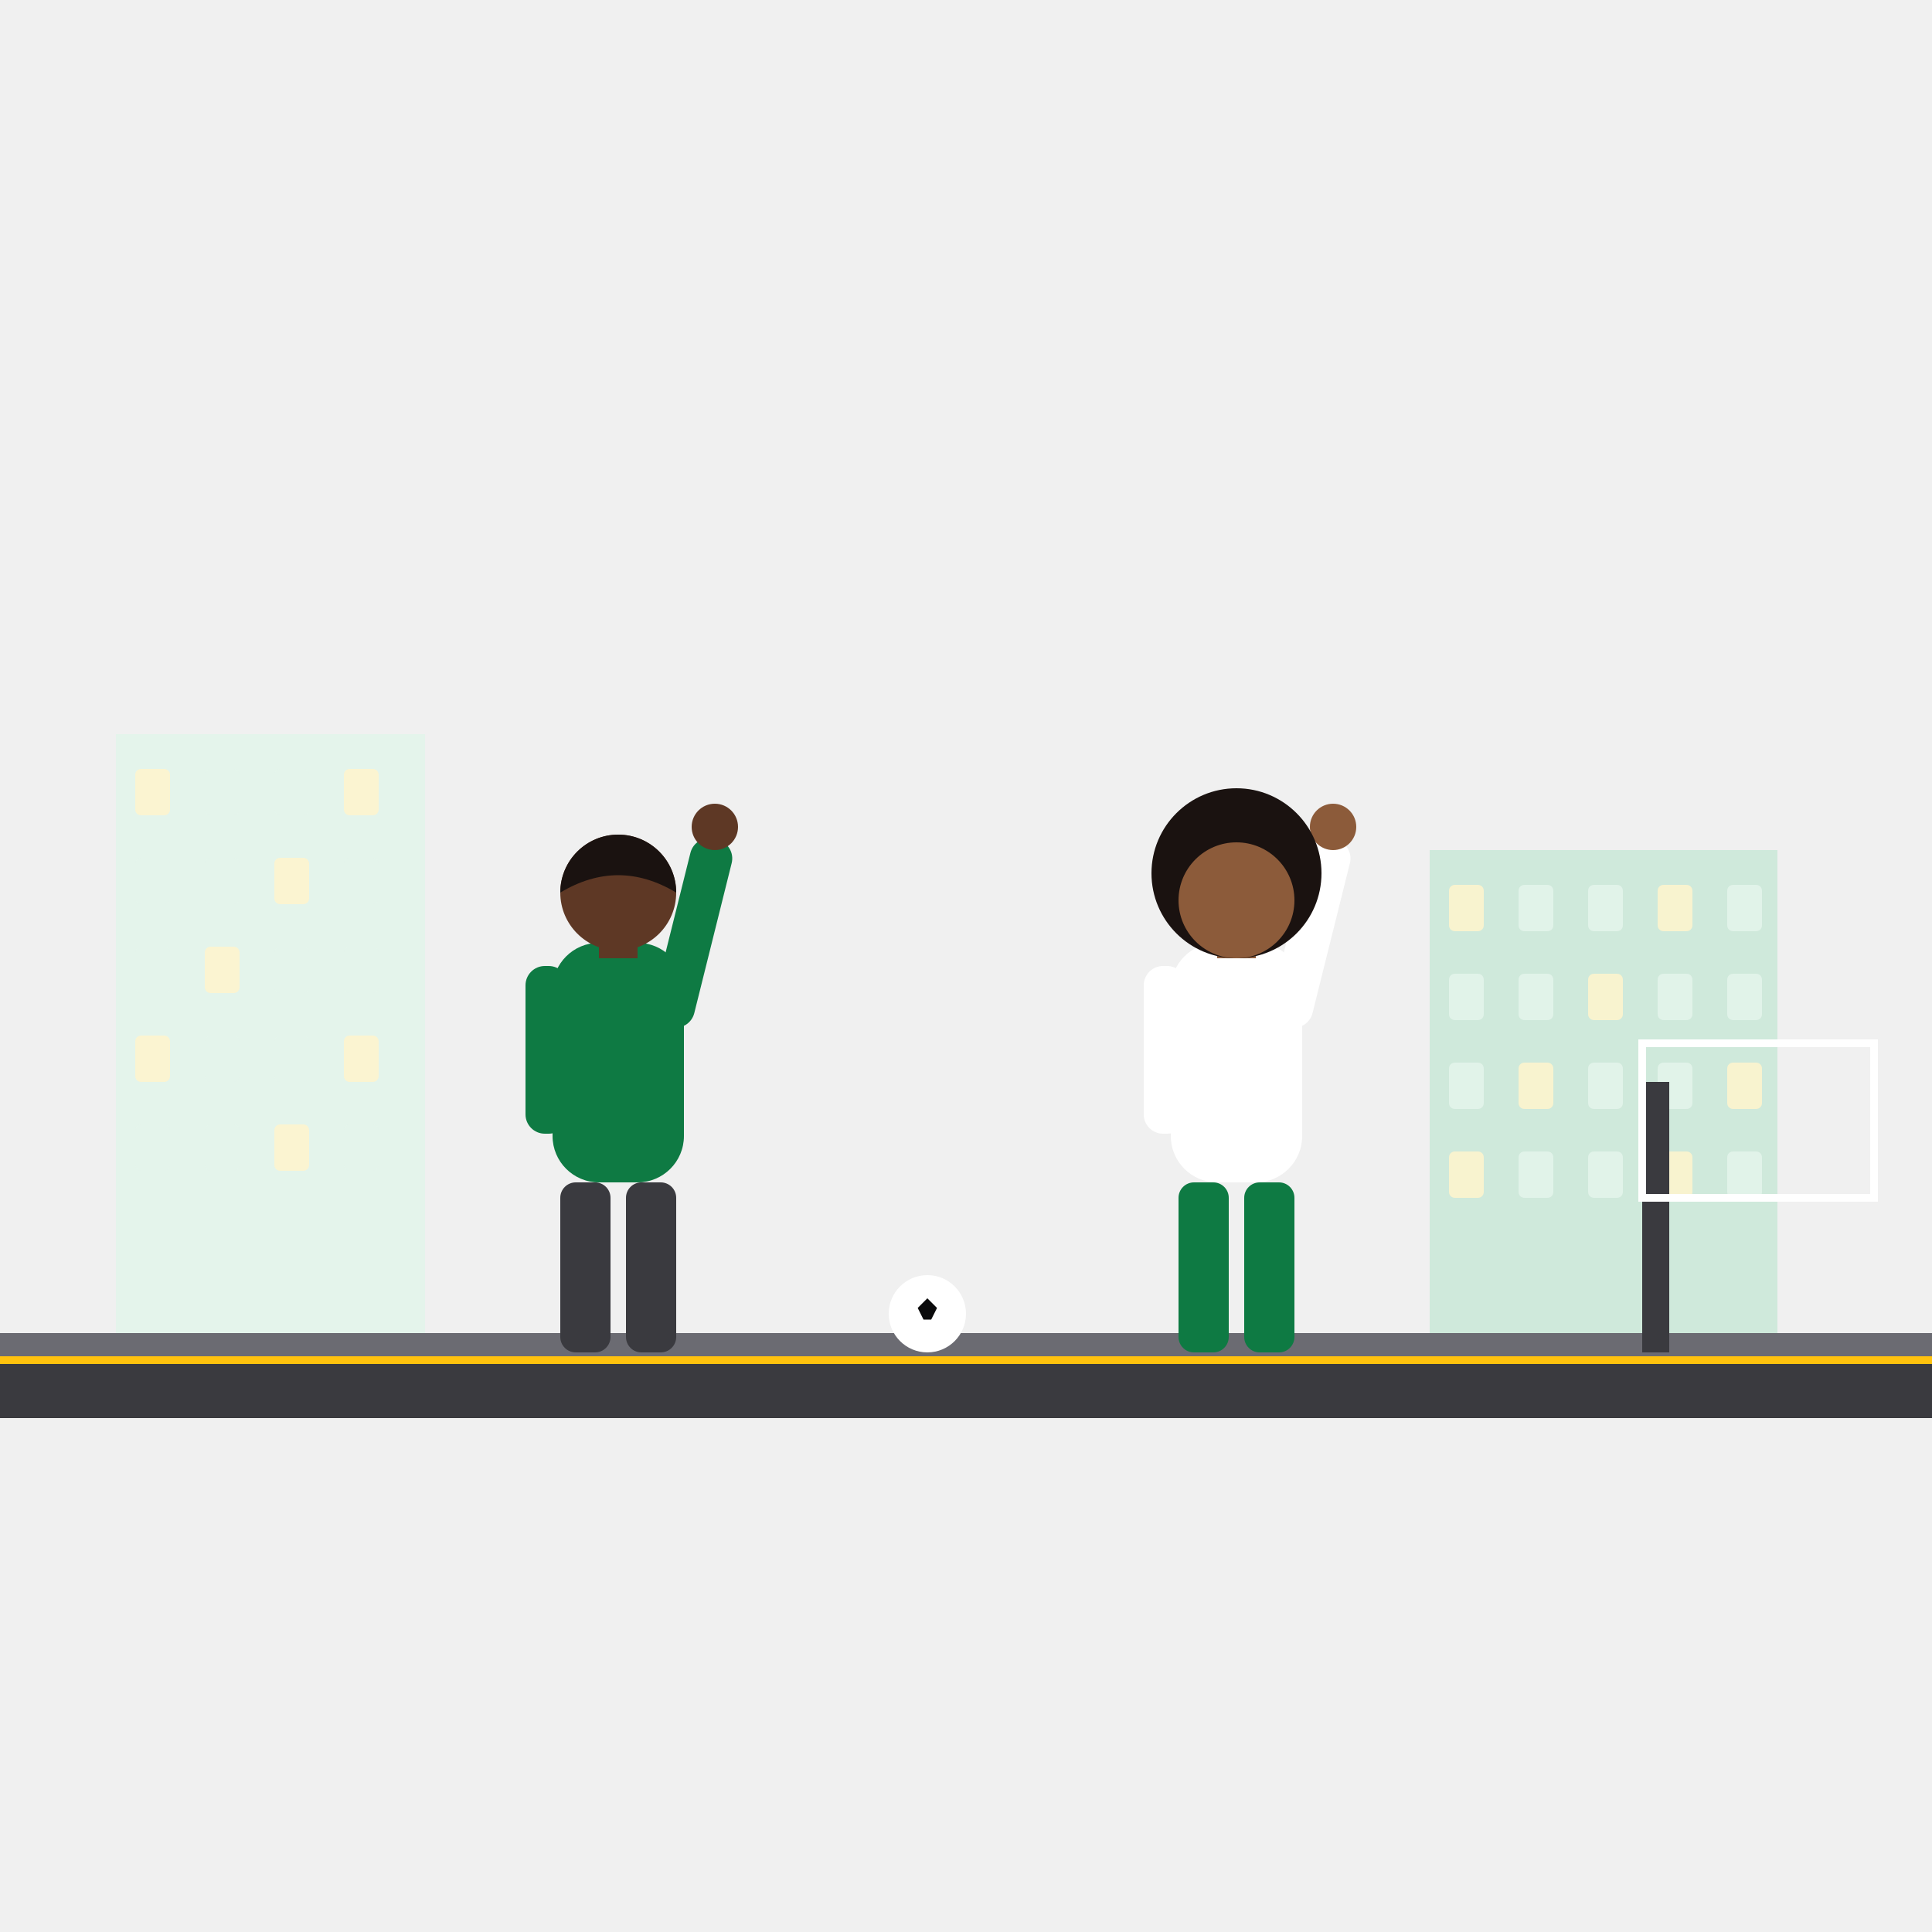
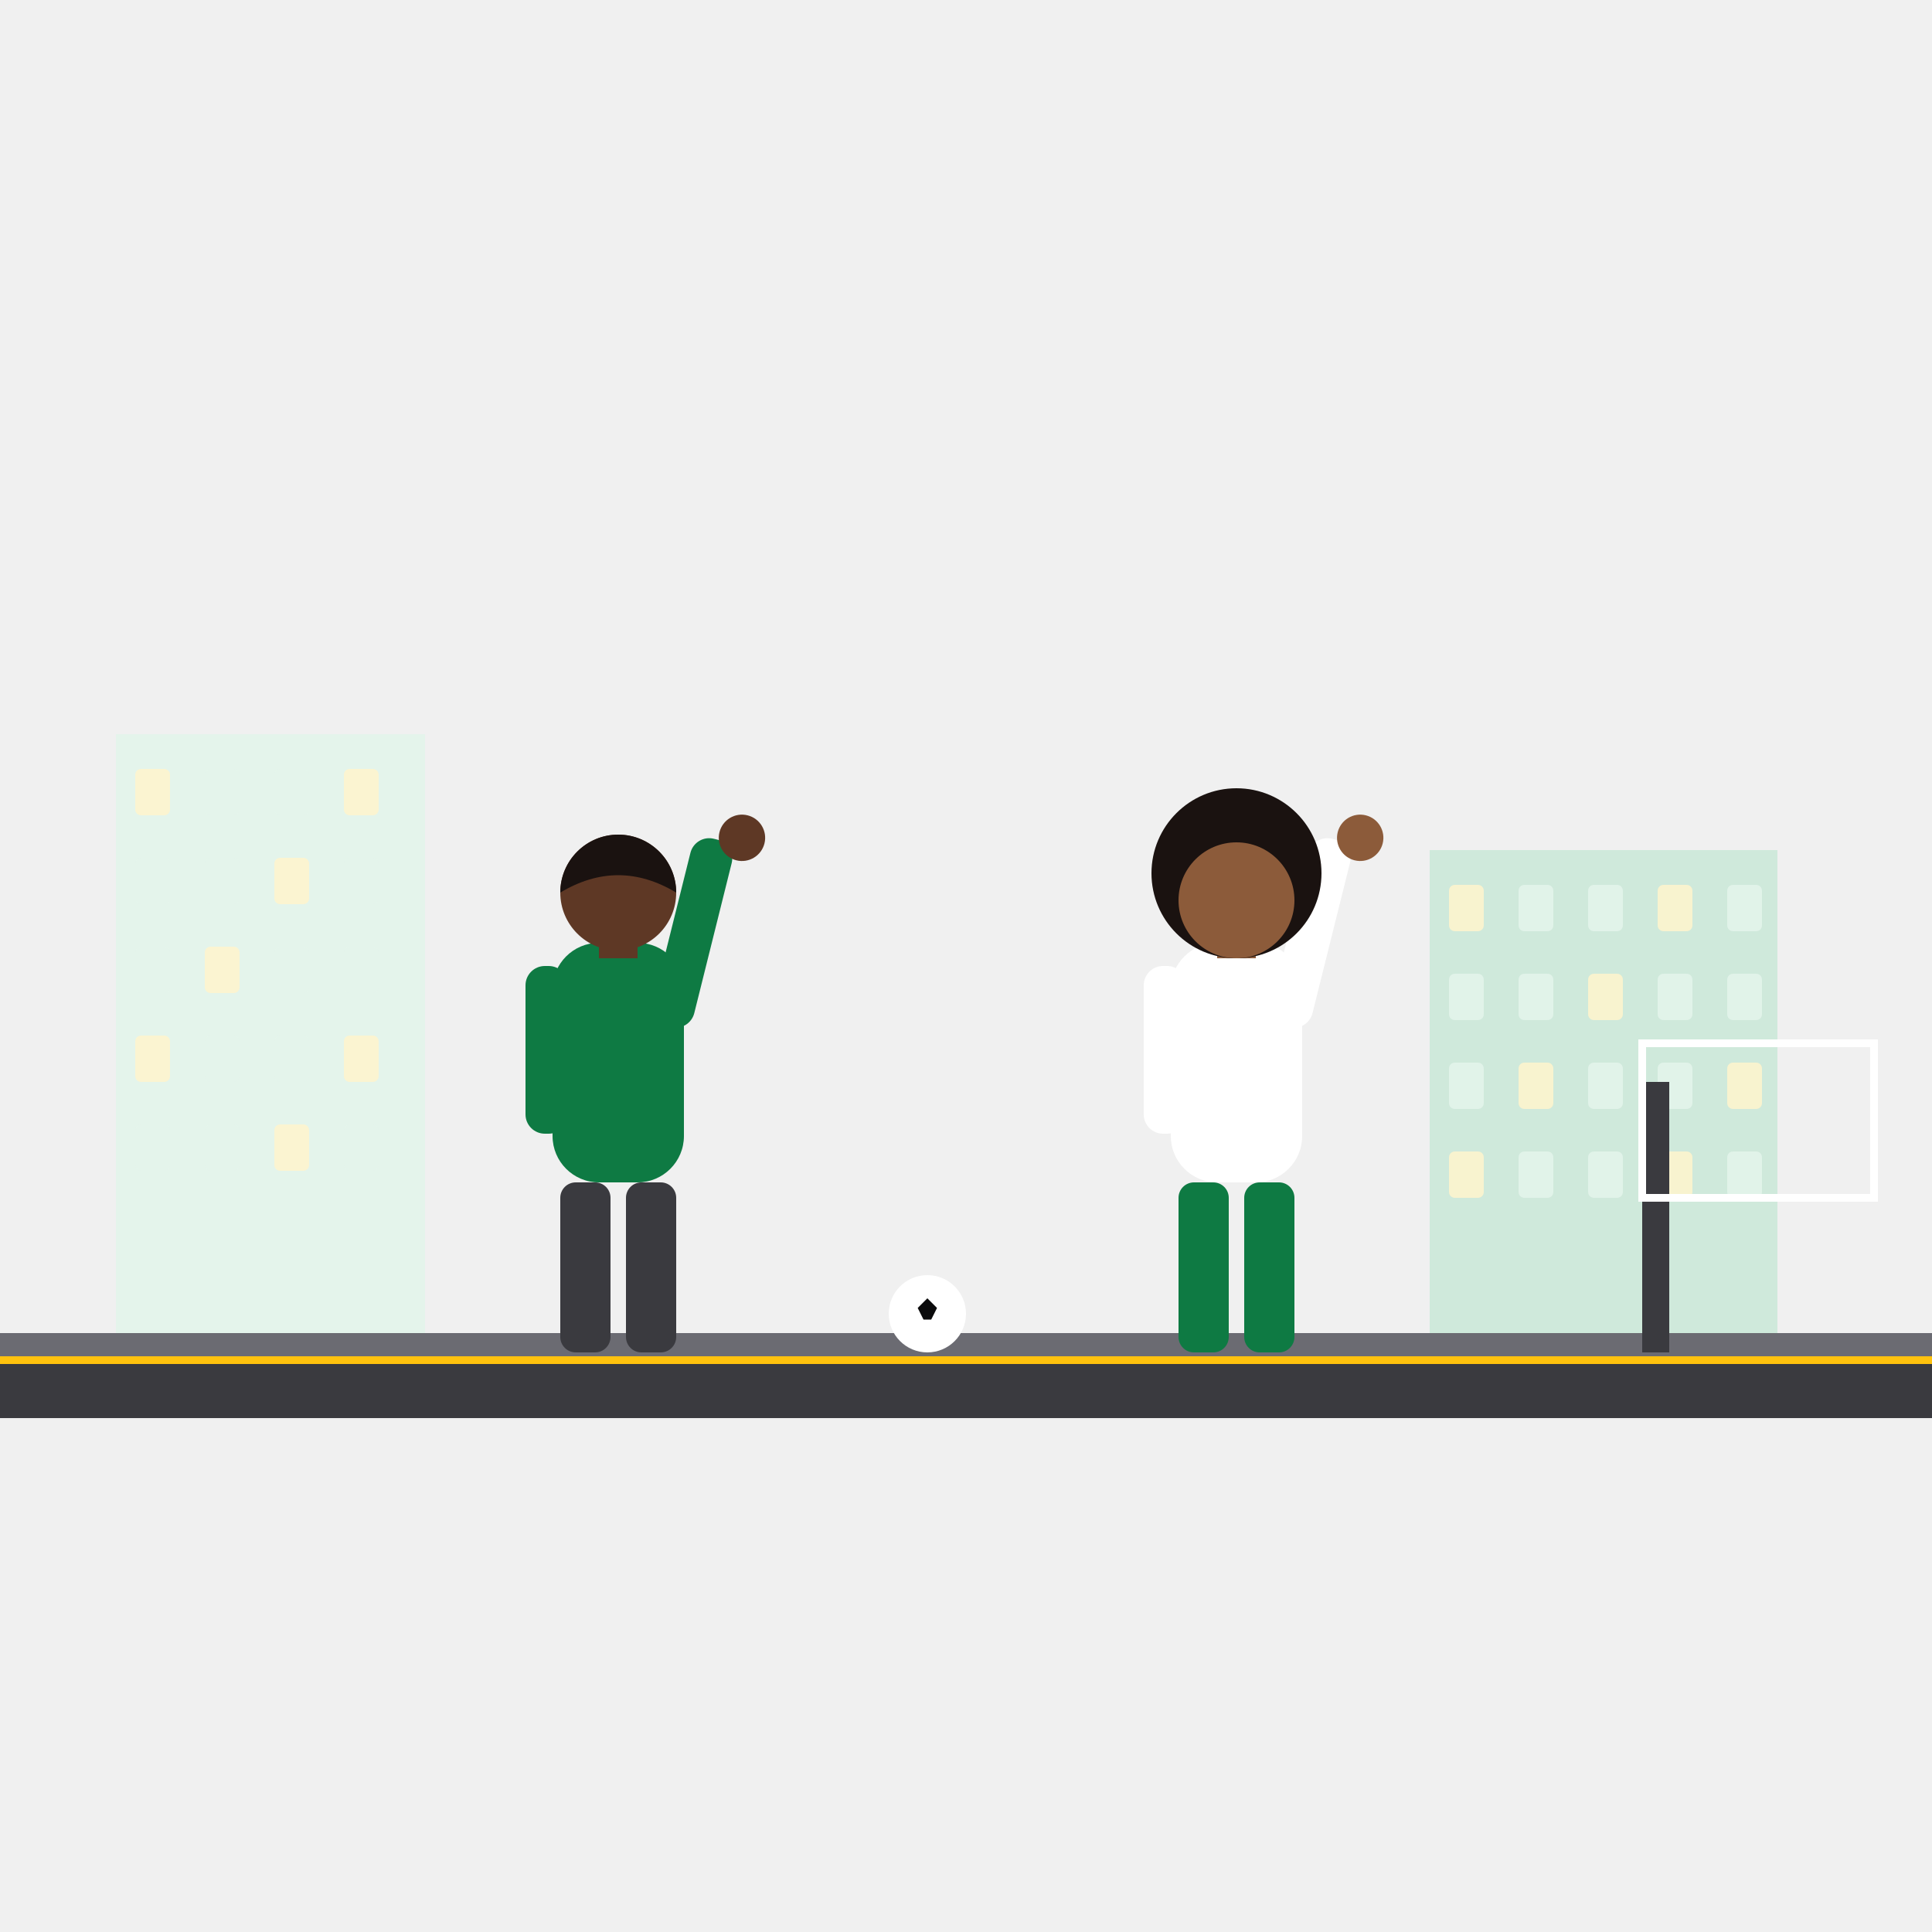
<svg xmlns="http://www.w3.org/2000/svg" width="1000" height="1000" viewBox="0 0 1000 1000">
  <rect x="60" y="380" width="160" height="320" rx="0" fill="#E4F4EB" />
  <rect x="70" y="398" width="18" height="24" rx="3" fill="#FFF4CC" opacity="0.85" />
  <rect x="106" y="398" width="18" height="24" rx="3" fill="#E4F4EB" opacity="0.85" />
  <rect x="142" y="398" width="18" height="24" rx="3" fill="#E4F4EB" opacity="0.85" />
  <rect x="178" y="398" width="18" height="24" rx="3" fill="#FFF4CC" opacity="0.85" />
  <rect x="70" y="444" width="18" height="24" rx="3" fill="#E4F4EB" opacity="0.85" />
  <rect x="106" y="444" width="18" height="24" rx="3" fill="#E4F4EB" opacity="0.85" />
  <rect x="142" y="444" width="18" height="24" rx="3" fill="#FFF4CC" opacity="0.85" />
  <rect x="178" y="444" width="18" height="24" rx="3" fill="#E4F4EB" opacity="0.85" />
  <rect x="70" y="490" width="18" height="24" rx="3" fill="#E4F4EB" opacity="0.85" />
  <rect x="106" y="490" width="18" height="24" rx="3" fill="#FFF4CC" opacity="0.85" />
  <rect x="142" y="490" width="18" height="24" rx="3" fill="#E4F4EB" opacity="0.85" />
  <rect x="178" y="490" width="18" height="24" rx="3" fill="#E4F4EB" opacity="0.85" />
  <rect x="70" y="536" width="18" height="24" rx="3" fill="#FFF4CC" opacity="0.85" />
  <rect x="106" y="536" width="18" height="24" rx="3" fill="#E4F4EB" opacity="0.85" />
  <rect x="142" y="536" width="18" height="24" rx="3" fill="#E4F4EB" opacity="0.85" />
  <rect x="178" y="536" width="18" height="24" rx="3" fill="#FFF4CC" opacity="0.85" />
  <rect x="70" y="582" width="18" height="24" rx="3" fill="#E4F4EB" opacity="0.85" />
  <rect x="106" y="582" width="18" height="24" rx="3" fill="#E4F4EB" opacity="0.85" />
  <rect x="142" y="582" width="18" height="24" rx="3" fill="#FFF4CC" opacity="0.85" />
  <rect x="178" y="582" width="18" height="24" rx="3" fill="#E4F4EB" opacity="0.85" />
  <rect x="740" y="440" width="180" height="260" rx="0" fill="#CFE9DB" />
  <rect x="750" y="458" width="18" height="24" rx="3" fill="#FFF4CC" opacity="0.85" />
  <rect x="786" y="458" width="18" height="24" rx="3" fill="#E4F4EB" opacity="0.85" />
  <rect x="822" y="458" width="18" height="24" rx="3" fill="#E4F4EB" opacity="0.85" />
  <rect x="858" y="458" width="18" height="24" rx="3" fill="#FFF4CC" opacity="0.85" />
  <rect x="894" y="458" width="18" height="24" rx="3" fill="#E4F4EB" opacity="0.85" />
  <rect x="750" y="504" width="18" height="24" rx="3" fill="#E4F4EB" opacity="0.85" />
  <rect x="786" y="504" width="18" height="24" rx="3" fill="#E4F4EB" opacity="0.85" />
  <rect x="822" y="504" width="18" height="24" rx="3" fill="#FFF4CC" opacity="0.85" />
  <rect x="858" y="504" width="18" height="24" rx="3" fill="#E4F4EB" opacity="0.85" />
  <rect x="894" y="504" width="18" height="24" rx="3" fill="#E4F4EB" opacity="0.85" />
  <rect x="750" y="550" width="18" height="24" rx="3" fill="#E4F4EB" opacity="0.85" />
  <rect x="786" y="550" width="18" height="24" rx="3" fill="#FFF4CC" opacity="0.85" />
  <rect x="822" y="550" width="18" height="24" rx="3" fill="#E4F4EB" opacity="0.85" />
  <rect x="858" y="550" width="18" height="24" rx="3" fill="#E4F4EB" opacity="0.85" />
  <rect x="894" y="550" width="18" height="24" rx="3" fill="#FFF4CC" opacity="0.85" />
  <rect x="750" y="596" width="18" height="24" rx="3" fill="#FFF4CC" opacity="0.85" />
  <rect x="786" y="596" width="18" height="24" rx="3" fill="#E4F4EB" opacity="0.85" />
  <rect x="822" y="596" width="18" height="24" rx="3" fill="#E4F4EB" opacity="0.85" />
  <rect x="858" y="596" width="18" height="24" rx="3" fill="#FFF4CC" opacity="0.85" />
  <rect x="894" y="596" width="18" height="24" rx="3" fill="#E4F4EB" opacity="0.85" />
  <rect x="0" y="700" width="1000" height="34" rx="0" fill="#3A3A3F" />
  <rect x="0" y="700" width="1000" height="6" rx="0" fill="#FFC20E" />
  <rect x="0" y="690" width="1000" height="12" rx="0" fill="#6B6B72" />
  <g transform="translate(320 0)">
    <rect x="-30" y="612" width="26" height="88" rx="8" fill="#3A3A3F" />
    <rect x="4" y="612" width="26" height="88" rx="8" fill="#3A3A3F" />
    <rect x="-34" y="488" width="68" height="124" rx="24" fill="#0E7A43" />
    <rect x="-48" y="500" width="22" height="86.8" rx="10" fill="#0E7A43" />
-     <rect x="26" y="432" width="22" height="100" rx="10" fill="#0E7A43" transform="rotate(14 34 488)" />
-     <circle cx="50" cy="428" r="12" fill="#5E3825" />
+     <g transform="rotate(14 34 488)">
+       <rect x="26" y="432" width="22" height="100" rx="10" fill="#0E7A43" />
+       <circle cx="50" cy="428" r="12" fill="#5E3825" />
+     </g>
    <rect x="-10" y="476" width="20" height="20" fill="#5E3825" />
    <circle cx="0" cy="462" r="30" fill="#5E3825" />
    <path d="M-30 462 A30 30 0 0 1 30 462 Q0 444 -30 462 Z" fill="#1A1210" />
  </g>
  <g transform="translate(640 0)">
    <rect x="-30" y="612" width="26" height="88" rx="8" fill="#0E7A43" />
    <rect x="4" y="612" width="26" height="88" rx="8" fill="#0E7A43" />
    <rect x="-34" y="488" width="68" height="124" rx="24" fill="#FFFFFF" />
    <rect x="-48" y="500" width="22" height="86.8" rx="10" fill="#FFFFFF" />
-     <rect x="26" y="432" width="22" height="100" rx="10" fill="#FFFFFF" transform="rotate(14 34 488)" />
-     <circle cx="50" cy="428" r="12" fill="#8C5B3A" />
+     <g transform="rotate(14 34 488)">
+       <rect x="26" y="432" width="22" height="100" rx="10" fill="#FFFFFF" />
+       <circle cx="50" cy="428" r="12" fill="#8C5B3A" />
+     </g>
    <rect x="-10" y="476" width="20" height="20" fill="#8C5B3A" />
    <circle cx="0" cy="462" r="30" fill="#8C5B3A" />
    <circle cx="0" cy="452" r="44" fill="#1A1210" />
    <circle cx="0" cy="466" r="30" fill="#8C5B3A" />
  </g>
  <circle cx="480" cy="680" r="20" fill="#FFFFFF" />
  <path d="M475 677 l5 -5 l5 5 l-3 6 h-4 Z" fill="#0B0B0C" />
  <rect x="850" y="560" width="14" height="140" rx="0" fill="#3A3A3F" />
  <rect x="850" y="540" width="120" height="80" rx="0" fill="none" stroke="#FFFFFF" stroke-width="4" />
</svg>
